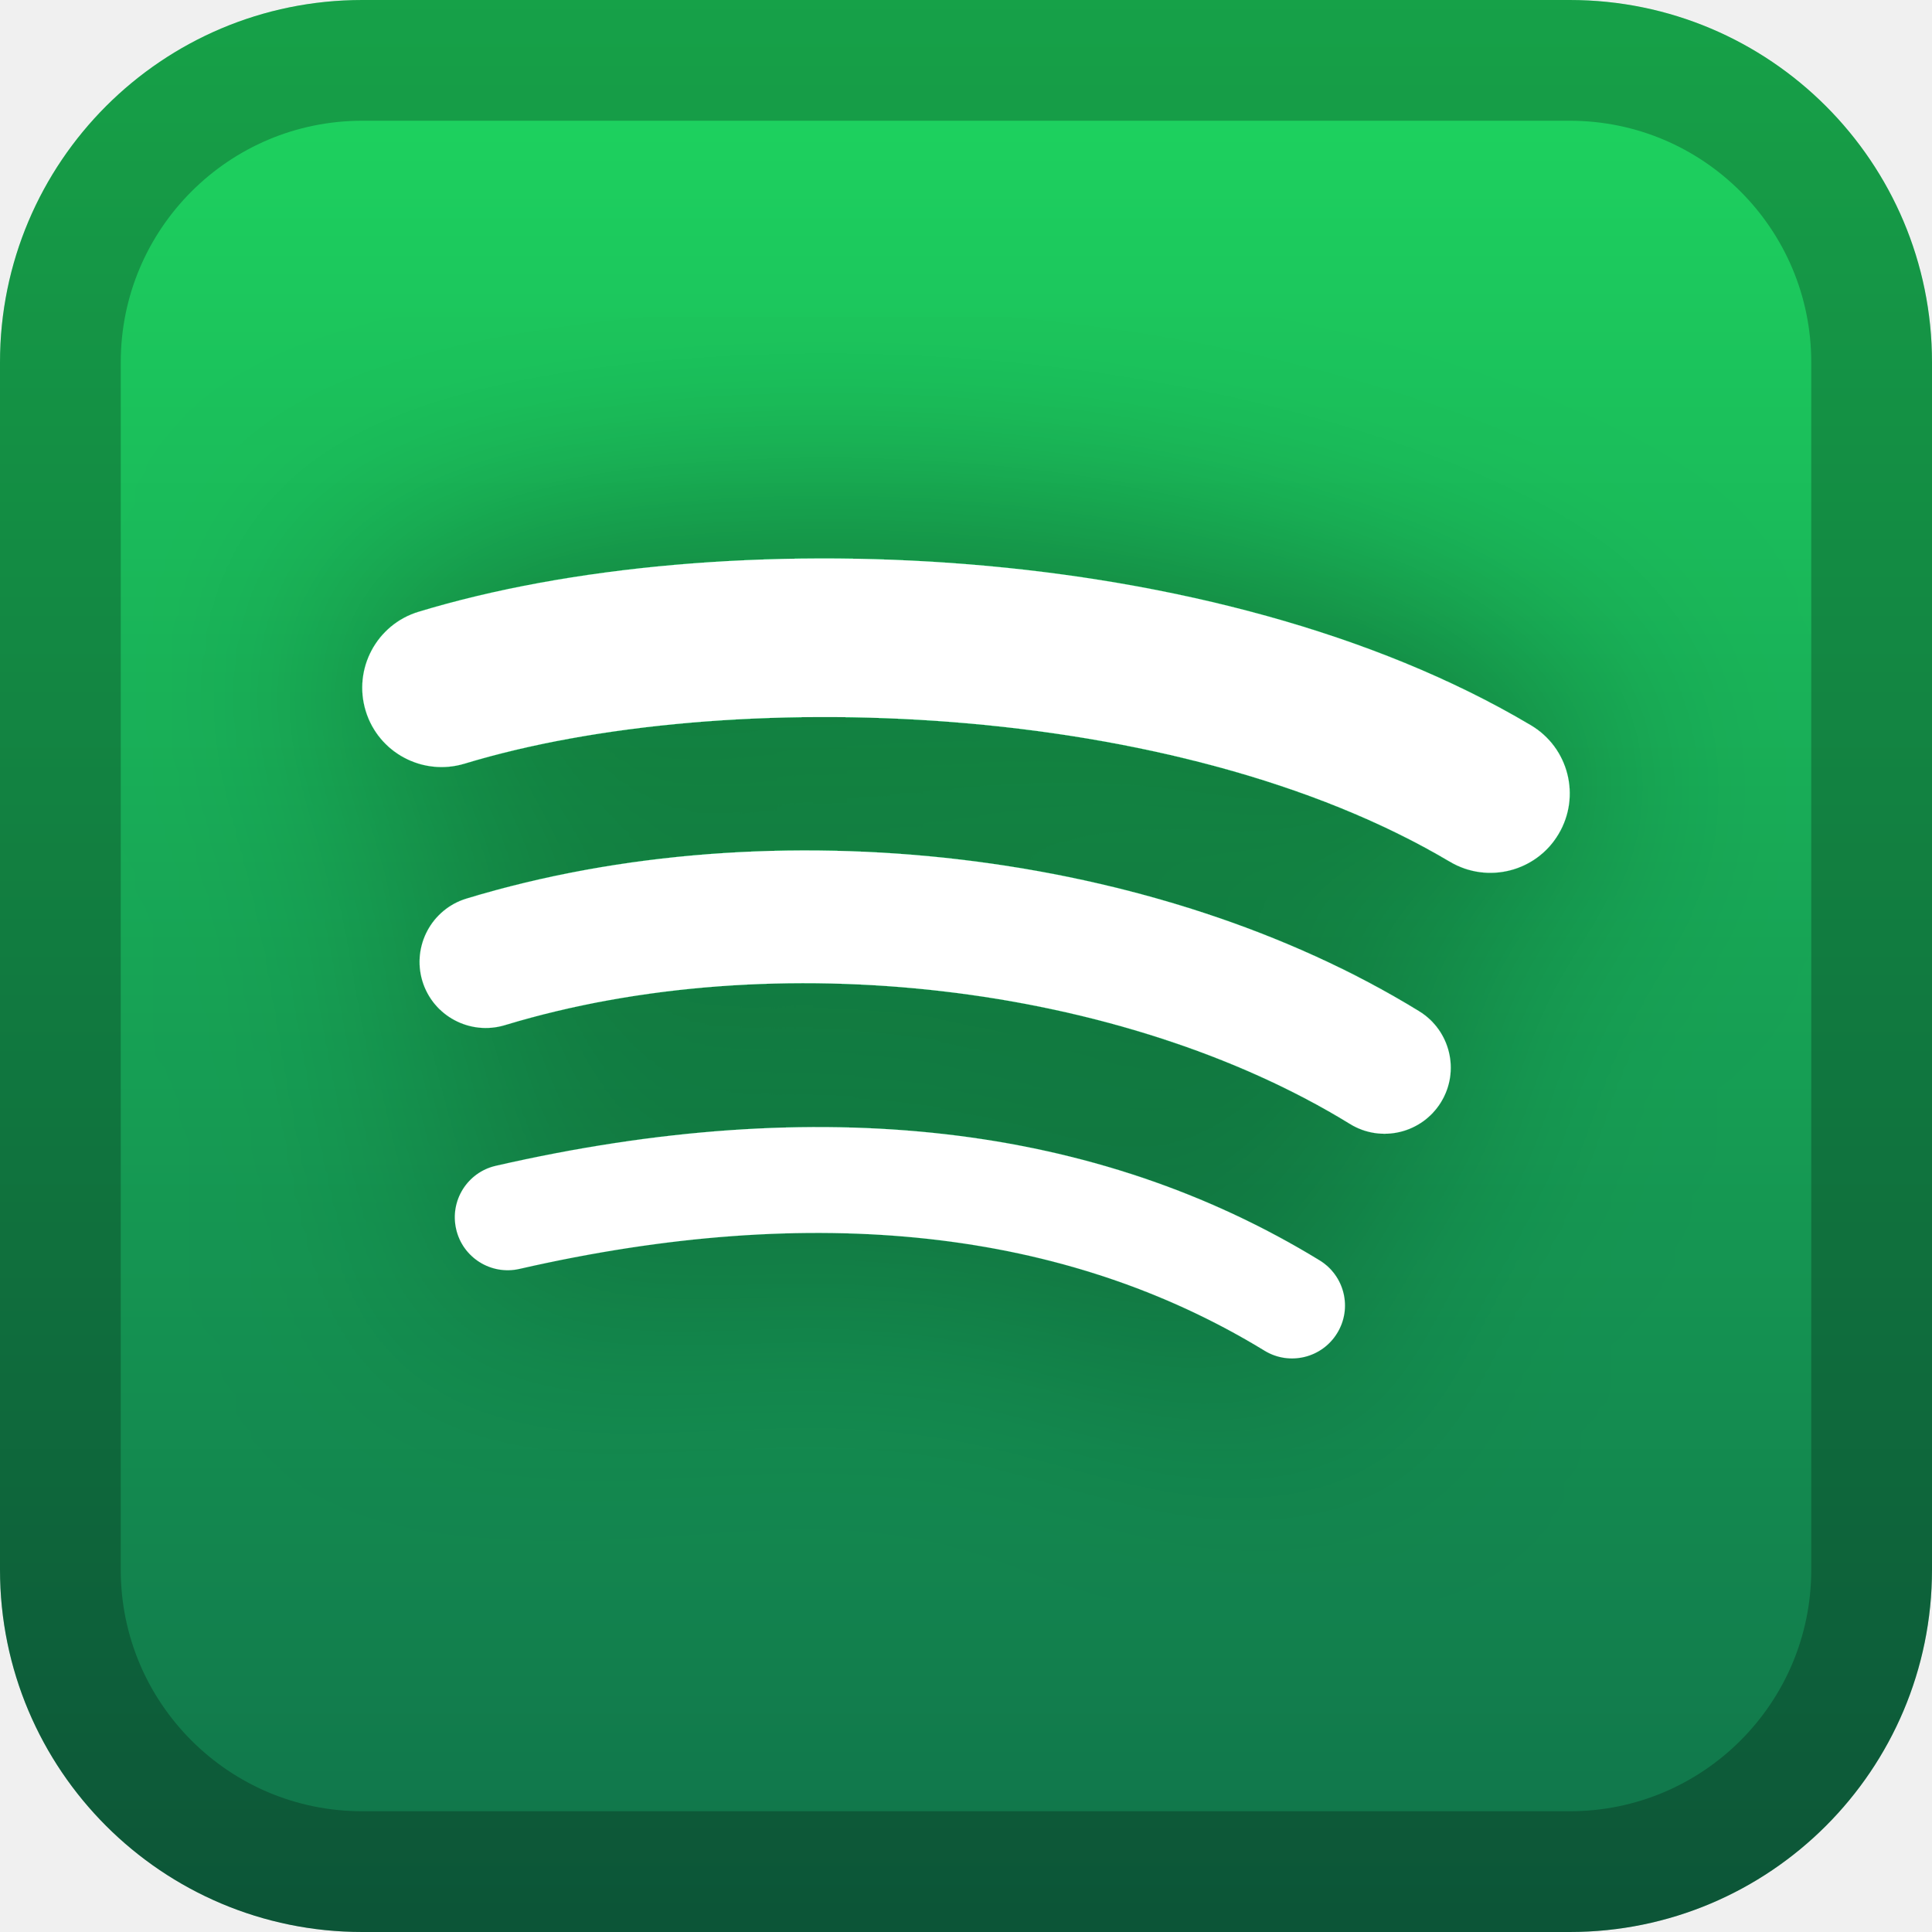
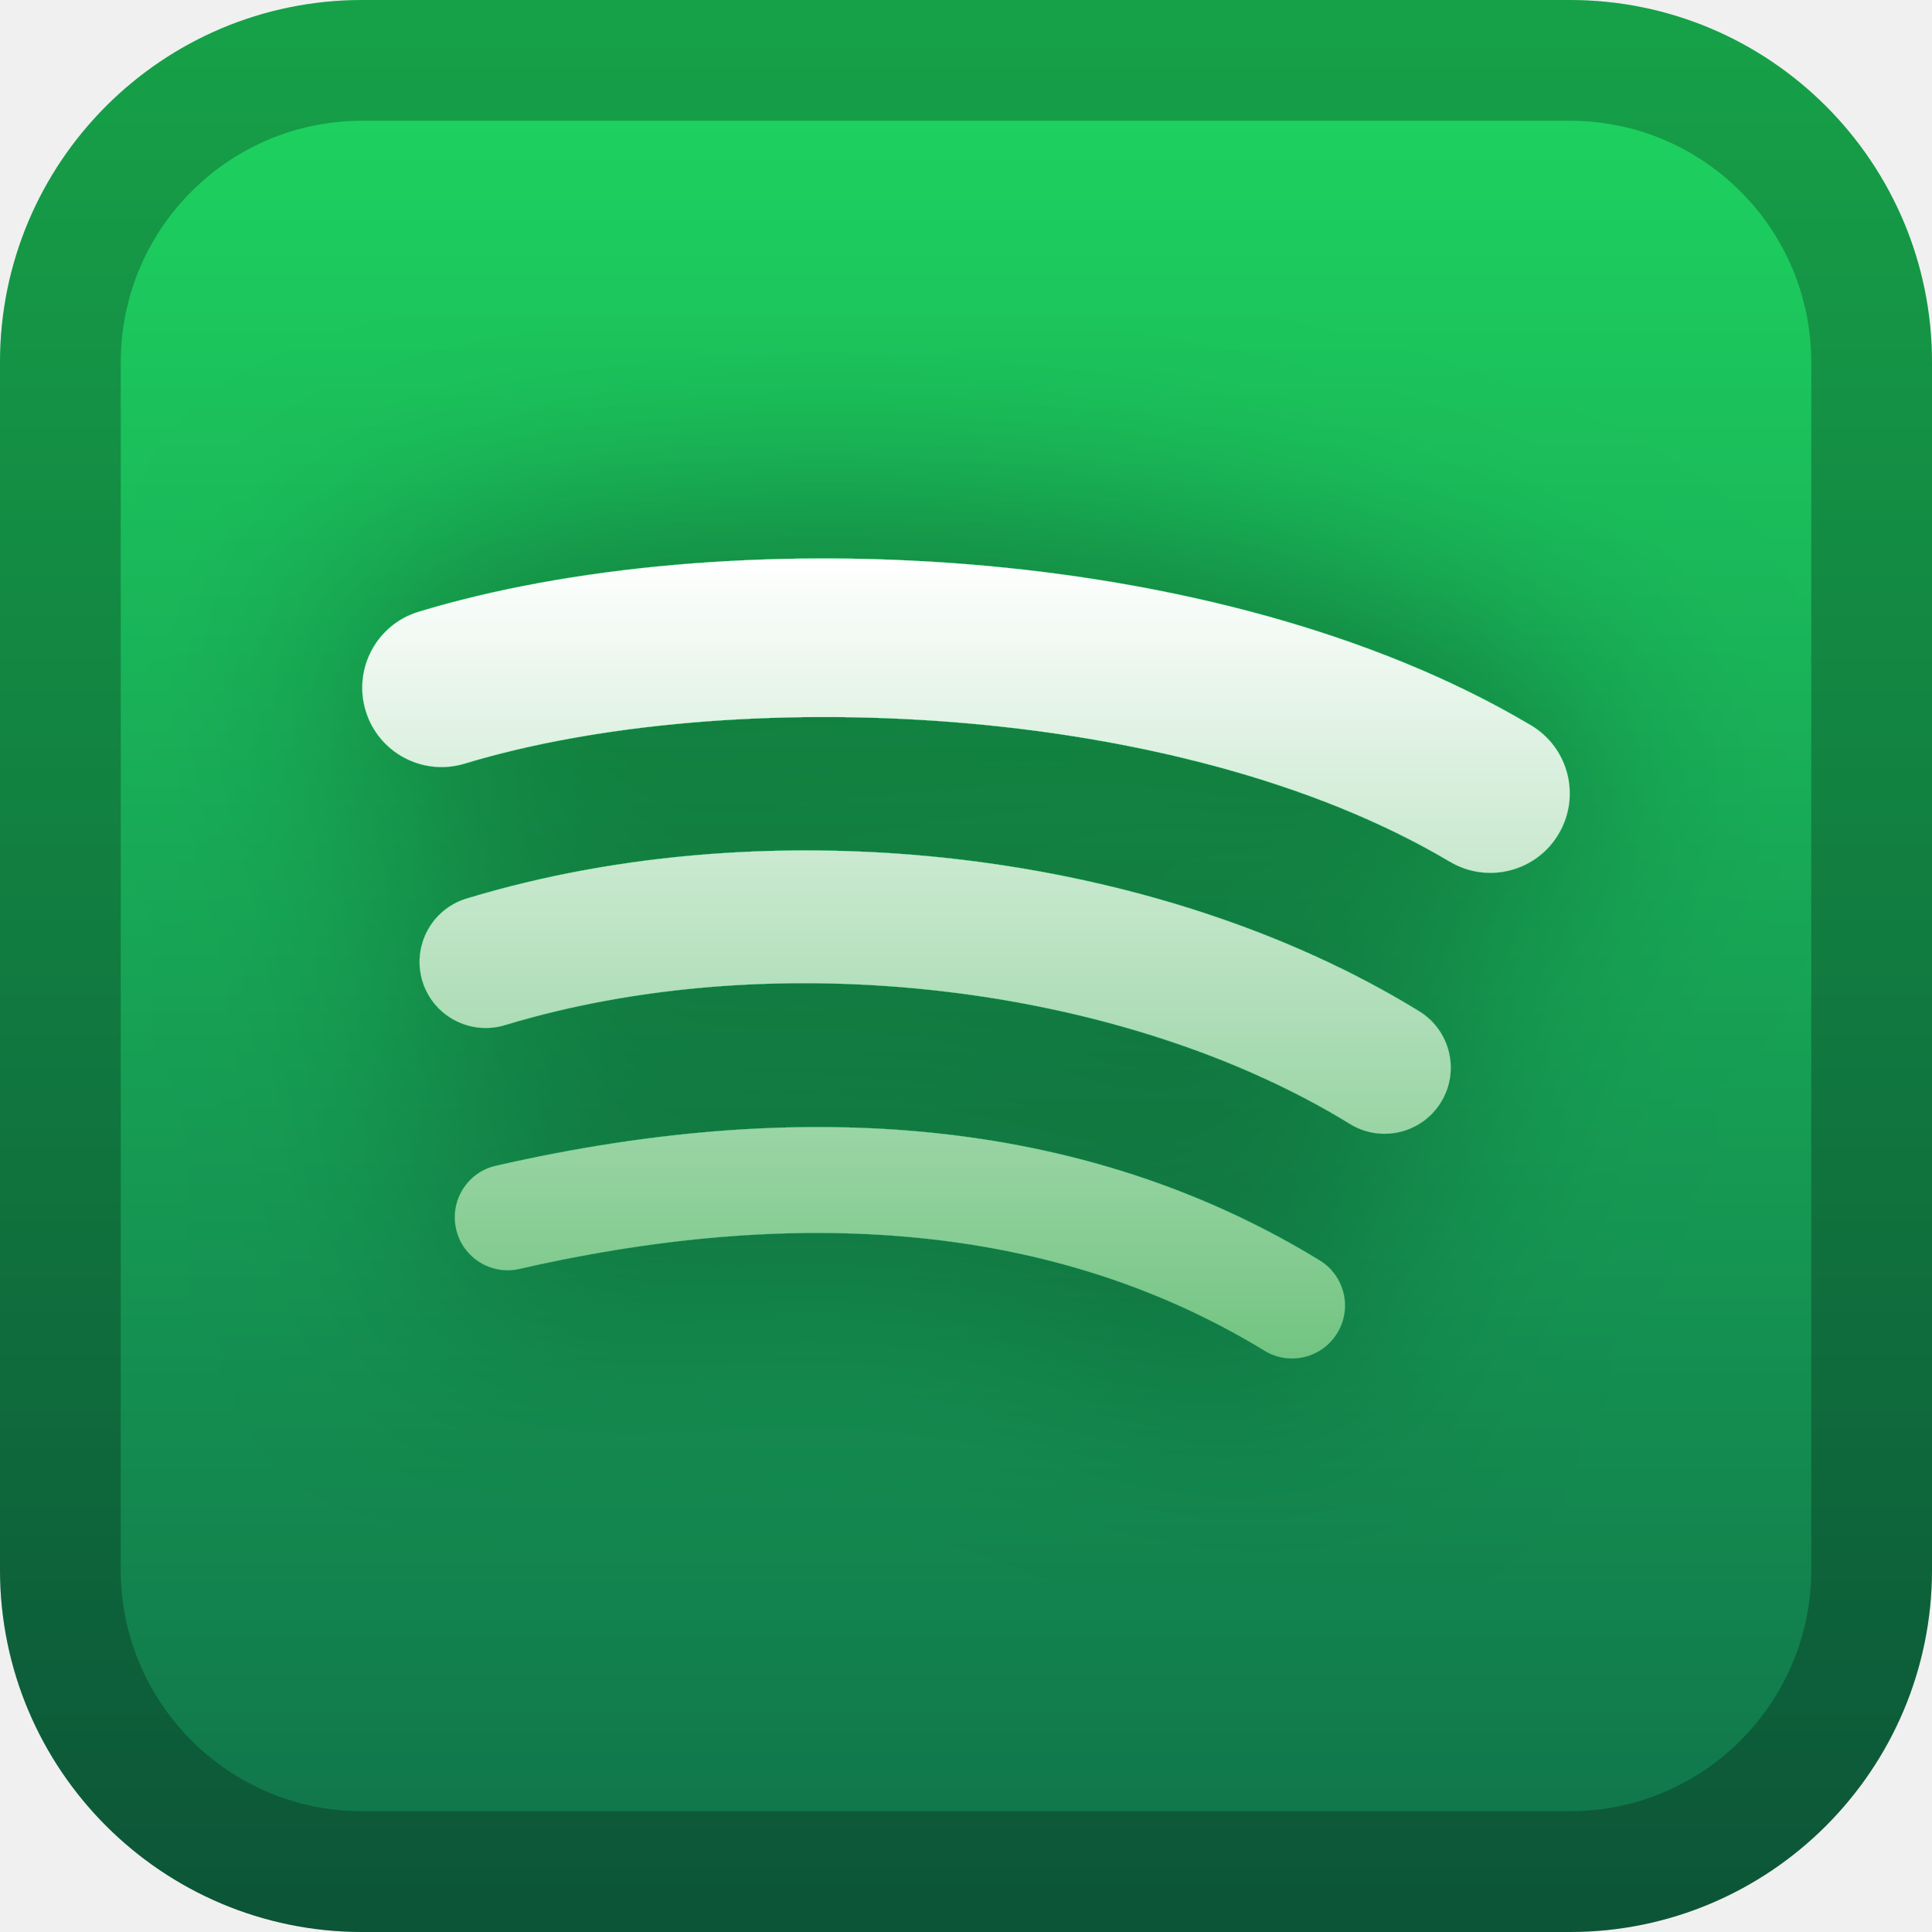
<svg xmlns="http://www.w3.org/2000/svg" width="128" height="128" viewBox="0 0 128 128" fill="none">
  <rect width="128" height="128" rx="24" fill="url(#paint0_linear_9_7)" />
  <rect x="4" y="4" width="120" height="120" rx="20" stroke="black" stroke-opacity="0.25" stroke-width="8" />
  <g filter="url(#filter0_d_9_7)">
-     <path d="M88.591 88.322C87.585 89.973 85.424 90.496 83.774 89.483C70.581 81.424 53.973 79.599 34.415 84.068C32.53 84.498 30.651 83.317 30.222 81.431C29.79 79.546 30.967 77.667 32.856 77.237C54.26 72.347 72.62 74.453 87.43 83.505C89.081 84.518 89.605 86.672 88.591 88.322ZM95.469 73.022C94.201 75.084 91.503 75.734 89.443 74.466C74.34 65.182 51.317 62.494 33.453 67.917C31.136 68.617 28.689 67.311 27.985 64.998C27.288 62.681 28.594 60.238 30.907 59.534C51.313 53.342 76.682 56.341 94.026 67C96.086 68.268 96.737 70.965 95.469 73.022ZM96.059 57.09C77.95 46.333 48.072 45.344 30.781 50.592C28.005 51.434 25.069 49.867 24.227 47.09C23.386 44.312 24.952 41.378 27.73 40.534C47.578 34.508 80.573 35.672 101.423 48.05C103.926 49.533 104.744 52.758 103.261 55.252C101.785 57.75 98.551 58.573 96.062 57.09H96.059Z" fill="white" />
+     <path d="M88.591 88.322C87.585 89.973 85.424 90.496 83.774 89.483C70.581 81.424 53.973 79.599 34.415 84.068C32.53 84.498 30.651 83.317 30.222 81.431C29.79 79.546 30.967 77.667 32.856 77.237C54.26 72.347 72.62 74.453 87.43 83.505C89.081 84.518 89.605 86.672 88.591 88.322ZM95.469 73.022C94.201 75.084 91.503 75.734 89.443 74.466C74.34 65.182 51.317 62.494 33.453 67.917C31.136 68.617 28.689 67.311 27.985 64.998C27.288 62.681 28.594 60.238 30.907 59.534C51.313 53.342 76.682 56.341 94.026 67C96.086 68.268 96.737 70.965 95.469 73.022ZM96.059 57.09C77.95 46.333 48.072 45.344 30.781 50.592C28.005 51.434 25.069 49.867 24.227 47.09C23.386 44.312 24.952 41.378 27.73 40.534C47.578 34.508 80.573 35.672 101.423 48.05C103.926 49.533 104.744 52.758 103.261 55.252C101.785 57.75 98.551 58.573 96.062 57.09H96.059Z" fill="url(#paint1_linear_9_7)" />
  </g>
  <defs>
    <filter id="filter0_d_9_7" x="8" y="21" width="112" height="85" filterUnits="userSpaceOnUse" color-interpolation-filters="sRGB">
      <feFlood flood-opacity="0" result="BackgroundImageFix" />
      <feColorMatrix in="SourceAlpha" type="matrix" values="0 0 0 0 0 0 0 0 0 0 0 0 0 0 0 0 0 0 127 0" result="hardAlpha" />
      <feOffset />
      <feGaussianBlur stdDeviation="8" />
      <feComposite in2="hardAlpha" operator="out" />
      <feColorMatrix type="matrix" values="0 0 0 0 0 0 0 0 0 0 0 0 0 0 0 0 0 0 0.5 0" />
      <feBlend mode="normal" in2="BackgroundImageFix" result="effect1_dropShadow_9_7" />
      <feBlend mode="normal" in="SourceGraphic" in2="effect1_dropShadow_9_7" result="shape" />
    </filter>
    <linearGradient id="paint0_linear_9_7" x1="64" y1="0" x2="64" y2="128" gradientUnits="userSpaceOnUse">
      <stop stop-color="#1ED760" />
      <stop offset="1" stop-color="#10714A" />
    </linearGradient>
+     <linearGradient id="paint1_linear_9_7" x1="64" y1="37" x2="64" y2="90" gradientUnits="userSpaceOnUse">
+       <stop stop-color="white" />
+       <stop offset="1" stop-color="#72C481" />
+     </linearGradient>
  </defs>
</svg>
